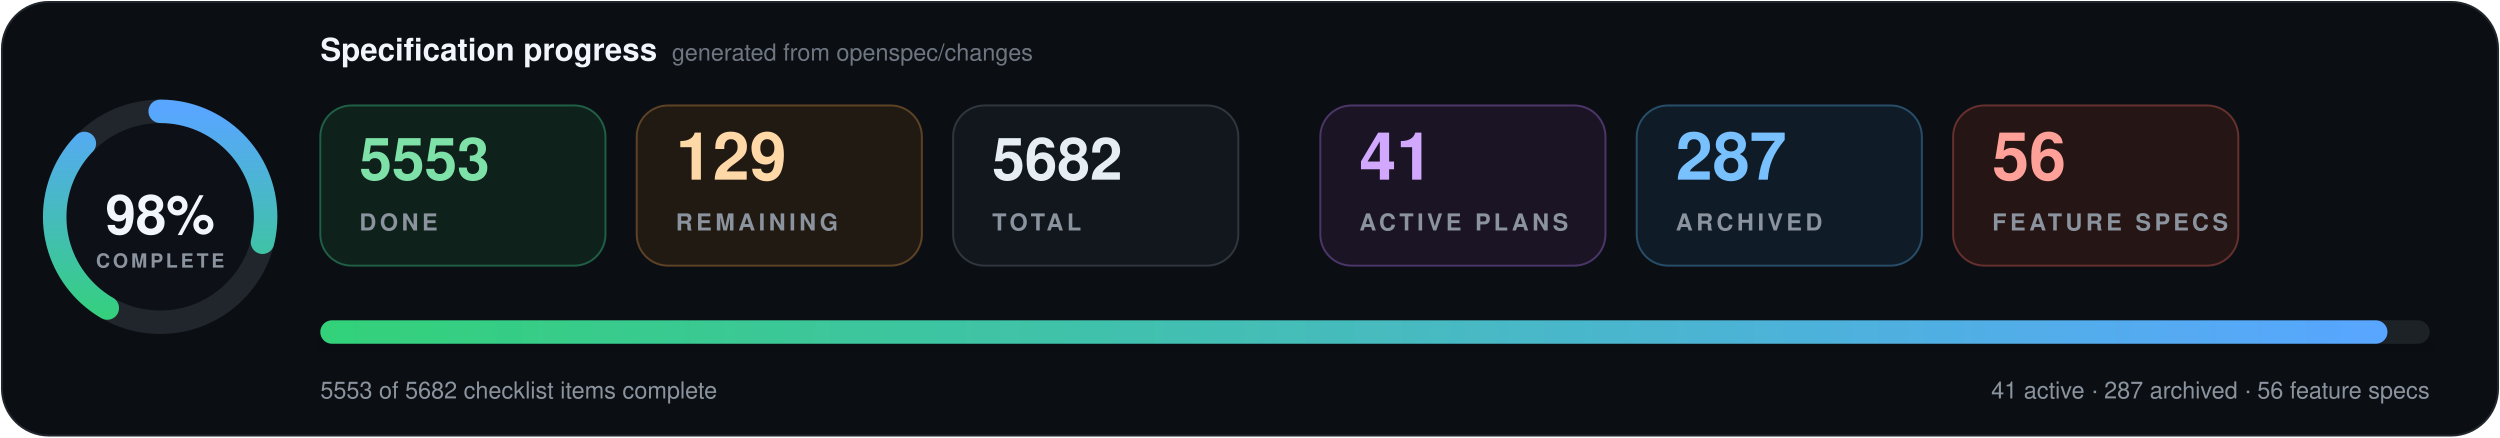
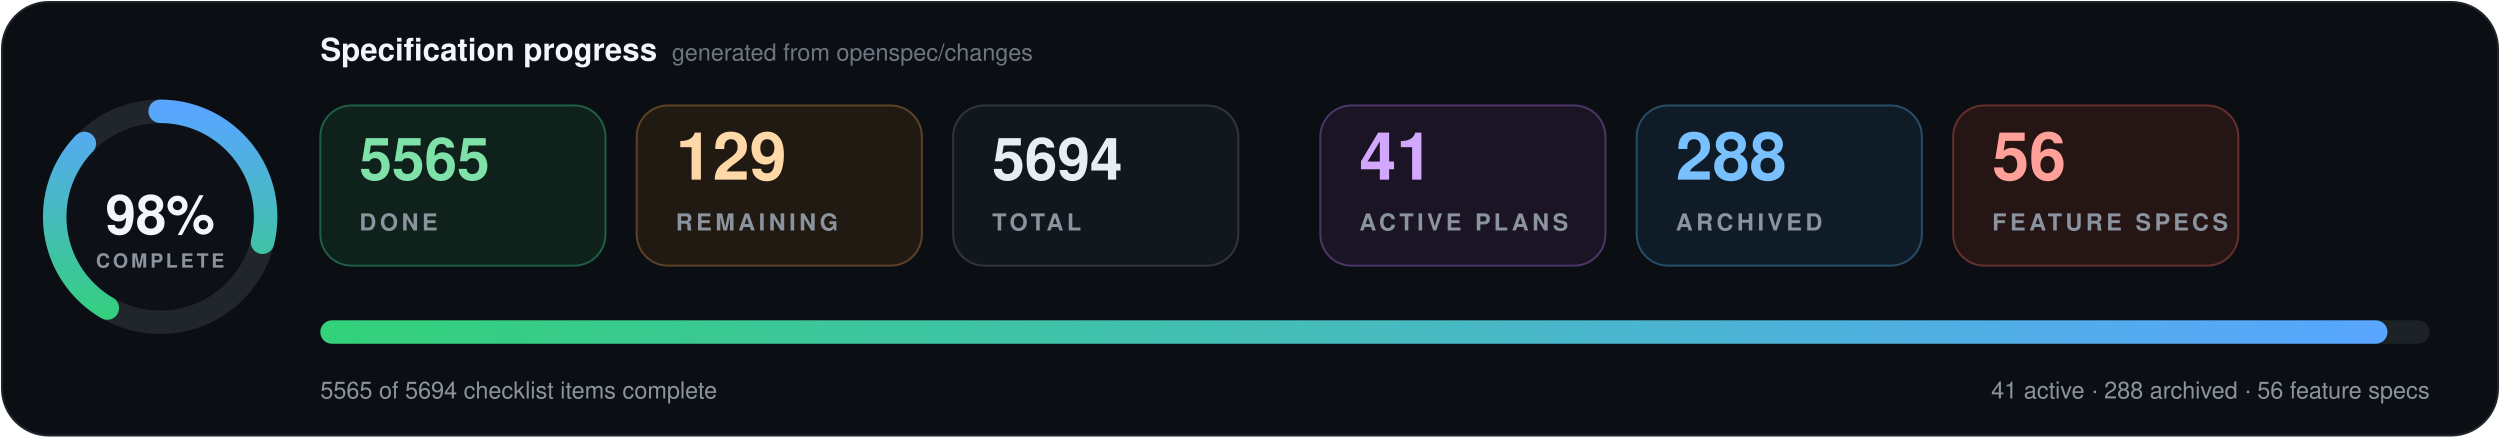
- <svg xmlns="http://www.w3.org/2000/svg" data-cache-version="1794579292" width="1280" height="224" viewBox="0 0 1280 224" role="img" aria-labelledby="title description" font-family="system-ui, -apple-system, BlinkMacSystemFont, 'Segoe UI', Helvetica, Arial, sans-serif" font-variant-numeric="tabular-nums">
+ <svg xmlns="http://www.w3.org/2000/svg" data-cache-version="1794580818" width="1280" height="224" viewBox="0 0 1280 224" role="img" aria-labelledby="title description" font-family="system-ui, -apple-system, BlinkMacSystemFont, 'Segoe UI', Helvetica, Arial, sans-serif" font-variant-numeric="tabular-nums">
  <defs>
    <linearGradient id="progress" x1="0" x2="1">
      <stop offset="0" stop-color="#33d17a" />
      <stop offset="1" stop-color="#58a6ff" />
    </linearGradient>
    <filter id="shadow" x="-10%" y="-20%" width="120%" height="150%">
      <feDropShadow dx="0" dy="7" stdDeviation="9" flood-color="#000" flood-opacity=".28" />
    </filter>
  </defs>
  <rect x="1" y="1" width="1278" height="222" rx="24" fill="#0b0f14" stroke="#21262d" />
  <g transform="translate(82 111)">
    <circle r="54" fill="#0d1117" stroke="#21262d" stroke-width="12" />
    <circle r="54" fill="none" stroke="url(#progress)" stroke-width="12" stroke-linecap="round" pathLength="100" stroke-dasharray="98 100" transform="rotate(-90)" />
    <text y="-1" text-anchor="middle" dominant-baseline="middle" fill="#f0f6fc" font-size="28" font-weight="800">98%</text>
    <text y="26" text-anchor="middle" fill="#8b949e" font-size="10" font-weight="700" letter-spacing="1.5">COMPLETE</text>
  </g>
  <text x="164" y="31" fill="#f0f6fc" font-size="16" font-weight="750">Specification progress</text>
  <text x="344" y="31" fill="#6e7681" font-size="12">generated from openspec/changes</text>
  <g transform="translate(164 54)">
    <rect width="146" height="82" rx="16" fill="#0f211b" stroke="#1f5f46" />
-     <text x="20" y="38" fill="#7ee2a8" font-size="30" font-weight="750">5553</text>
+     <text x="20" y="38" fill="#7ee2a8" font-size="30" font-weight="750">5565</text>
    <text x="20" y="64" fill="#8b949e" font-size="12" font-weight="700" letter-spacing="1.8">DONE</text>
  </g>
  <g transform="translate(326 54)">
    <rect width="146" height="82" rx="16" fill="#211a13" stroke="#5d4225" />
    <text x="20" y="38" fill="#ffd8a8" font-size="34" font-weight="750">129</text>
    <text x="20" y="64" fill="#8b949e" font-size="12" font-weight="700" letter-spacing="1.8">REMAINING</text>
  </g>
  <g transform="translate(488 54)">
    <rect width="146" height="82" rx="16" fill="#12171d" stroke="#30363d" />
-     <text x="20" y="38" fill="#e6edf3" font-size="30" font-weight="750">5682</text>
+     <text x="20" y="38" fill="#e6edf3" font-size="30" font-weight="750">5694</text>
    <text x="20" y="64" fill="#8b949e" font-size="12" font-weight="700" letter-spacing="1.8">TOTAL</text>
  </g>
  <g transform="translate(676 54)">
    <rect width="146" height="82" rx="16" fill="#1a1424" stroke="#4c3569" />
    <text x="20" y="38" fill="#d2a8ff" font-size="34" font-weight="750">41</text>
    <text x="20" y="64" fill="#8b949e" font-size="12" font-weight="700" letter-spacing="1.8">ACTIVE PLANS</text>
  </g>
  <g transform="translate(838 54)">
    <rect width="146" height="82" rx="16" fill="#0f1c27" stroke="#274d69" />
-     <text x="20" y="38" fill="#79c0ff" font-size="34" font-weight="750">287</text>
+     <text x="20" y="38" fill="#79c0ff" font-size="34" font-weight="750">288</text>
    <text x="20" y="64" fill="#8b949e" font-size="12" font-weight="700" letter-spacing="1.8">ARCHIVED</text>
  </g>
  <g transform="translate(1000 54)">
    <rect width="146" height="82" rx="16" fill="#251514" stroke="#65302d" />
    <text x="20" y="38" fill="#ffa198" font-size="34" font-weight="750">56</text>
    <text x="20" y="64" fill="#8b949e" font-size="12" font-weight="700" letter-spacing="1.8">FEATURE SPECS</text>
  </g>
  <g filter="url(#shadow)">
    <rect x="164" y="164" width="1080" height="12" rx="6" fill="#1b2128" />
    <rect x="164" y="164" width="1058.4" height="12" rx="6" fill="url(#progress)" />
  </g>
-   <text x="164" y="204" fill="#8b949e" font-size="12">5553 of 5682 checklist items complete</text>
-   <text x="1244" y="204" text-anchor="end" fill="#8b949e" font-size="12">41 active · 287 archived · 56 feature specs</text>
+   <text x="164" y="204" fill="#8b949e" font-size="12">5565 of 5694 checklist items complete</text>
+   <text x="1244" y="204" text-anchor="end" fill="#8b949e" font-size="12">41 active · 288 archived · 56 feature specs</text>
</svg>
